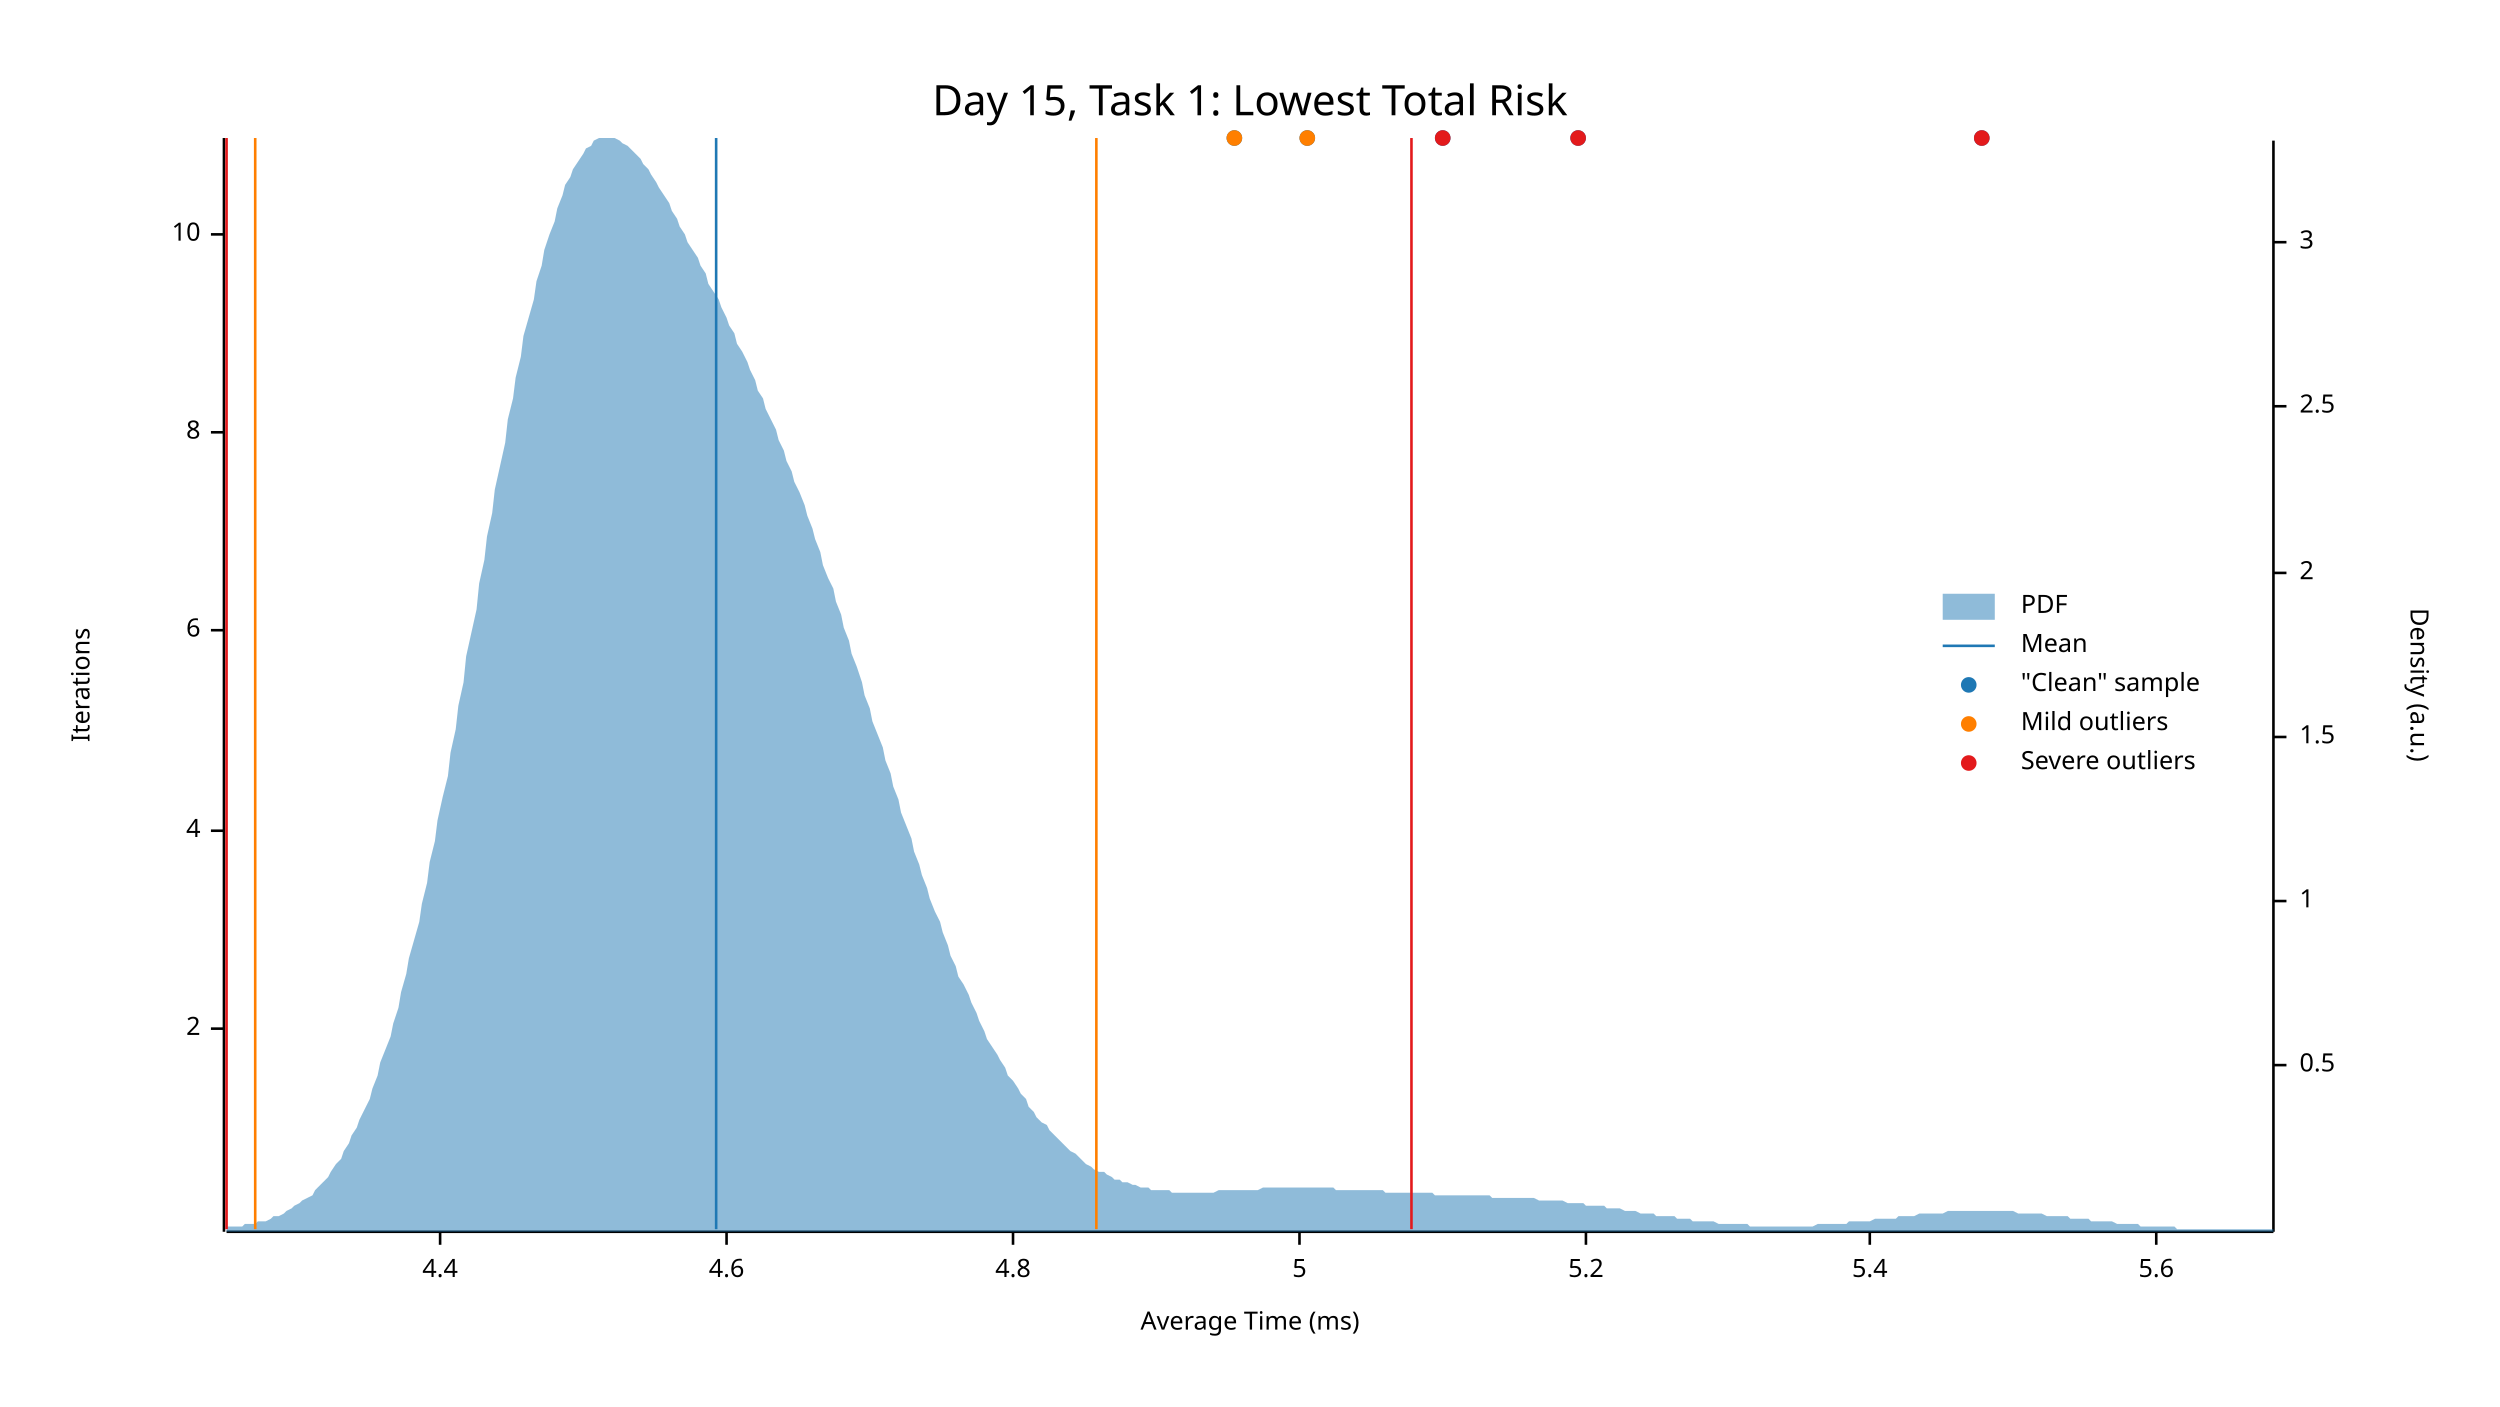
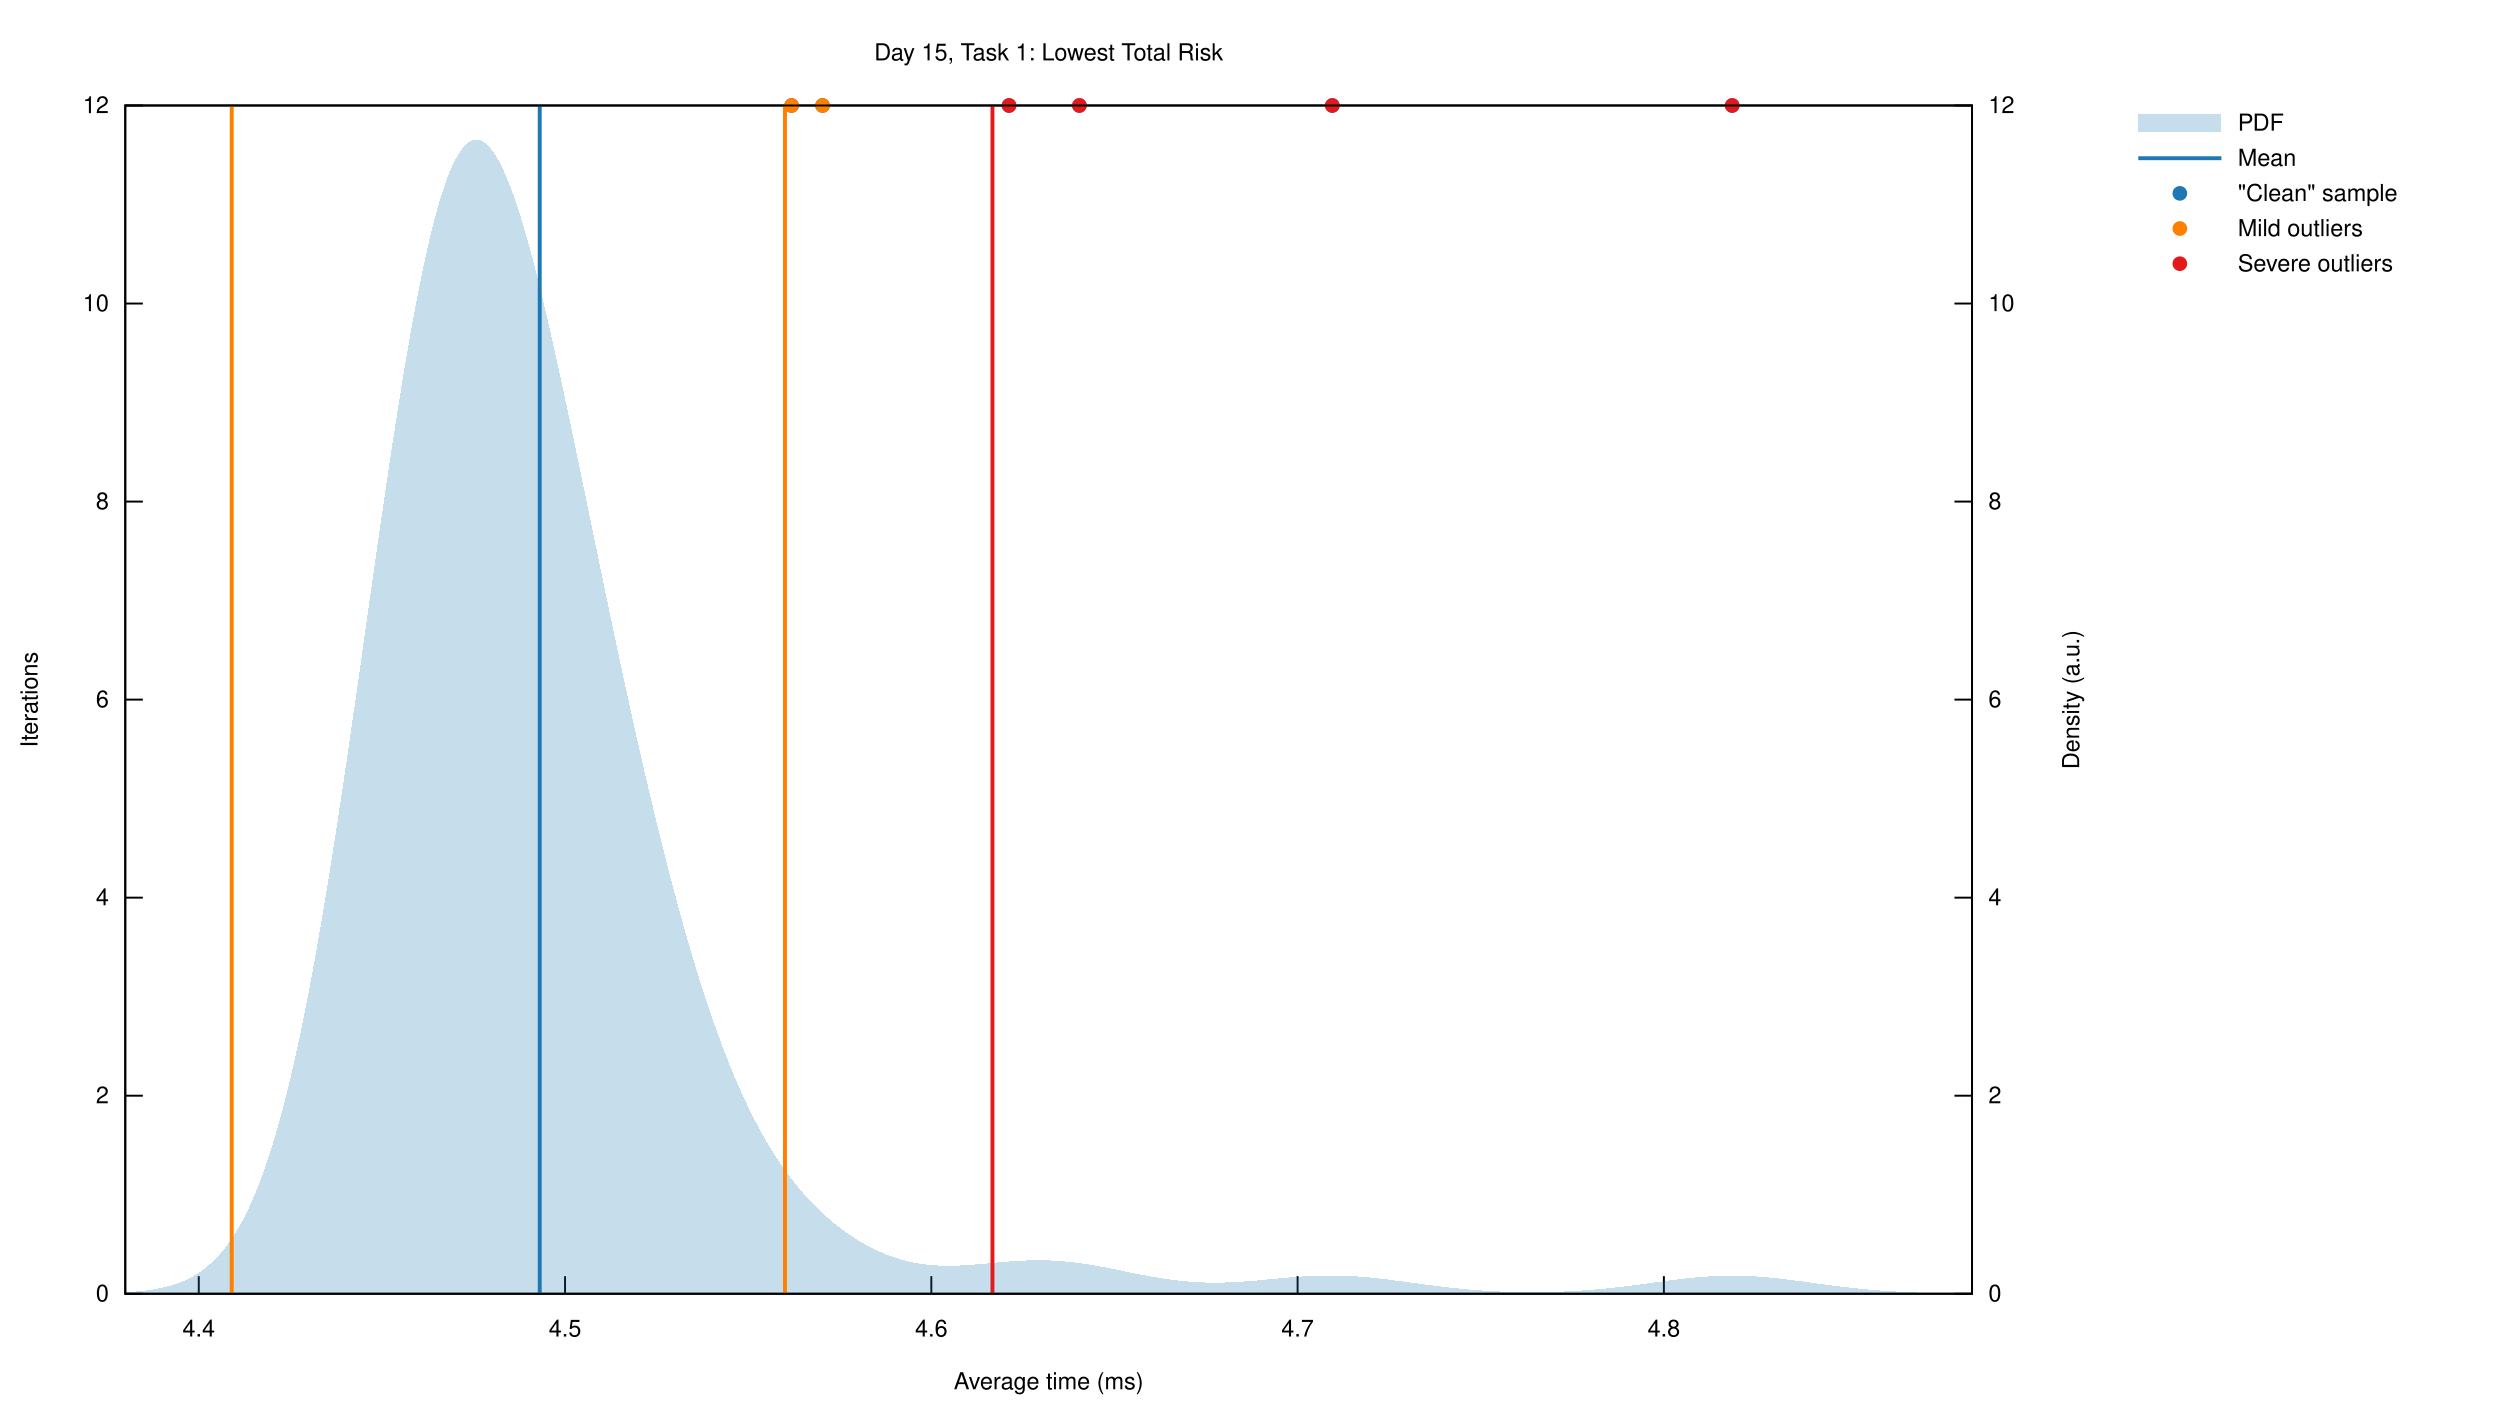
- <svg xmlns="http://www.w3.org/2000/svg" width="960" height="540" viewBox="0 0 960 540">
-   <text x="480" y="32" dy="0.76em" text-anchor="middle" font-family="sans-serif" font-size="16.129" opacity="1" fill="#000000">
- Day 15, Task 1: Lowest Total Risk
- </text>
-   <text x="27" y="263" dy="0.76em" text-anchor="middle" font-family="sans-serif" font-size="9.677" opacity="1" fill="#000000" transform="rotate(270, 27, 263)">
- Iterations
- </text>
-   <text x="480" y="513" dy="-0.5ex" text-anchor="middle" font-family="sans-serif" font-size="9.677" opacity="1" fill="#000000">
- Average Time (ms)
- </text>
-   <polyline fill="none" opacity="1" stroke="#000000" stroke-width="1" points="86,53 86,473 " />
-   <text x="77" y="395" dy="0.5ex" text-anchor="end" font-family="sans-serif" font-size="9.677" opacity="1" fill="#000000">
- 2
- </text>
-   <polyline fill="none" opacity="1" stroke="#000000" stroke-width="1" points="81,395 86,395 " />
-   <text x="77" y="319" dy="0.5ex" text-anchor="end" font-family="sans-serif" font-size="9.677" opacity="1" fill="#000000">
- 4
- </text>
-   <polyline fill="none" opacity="1" stroke="#000000" stroke-width="1" points="81,319 86,319 " />
-   <text x="77" y="242" dy="0.5ex" text-anchor="end" font-family="sans-serif" font-size="9.677" opacity="1" fill="#000000">
- 6
- </text>
-   <polyline fill="none" opacity="1" stroke="#000000" stroke-width="1" points="81,242 86,242 " />
-   <text x="77" y="166" dy="0.5ex" text-anchor="end" font-family="sans-serif" font-size="9.677" opacity="1" fill="#000000">
- 8
- </text>
-   <polyline fill="none" opacity="1" stroke="#000000" stroke-width="1" points="81,166 86,166 " />
-   <text x="77" y="90" dy="0.5ex" text-anchor="end" font-family="sans-serif" font-size="9.677" opacity="1" fill="#000000">
- 10
- </text>
-   <polyline fill="none" opacity="1" stroke="#000000" stroke-width="1" points="81,90 86,90 " />
-   <polyline fill="none" opacity="1" stroke="#000000" stroke-width="1" points="87,473 873,473 " />
-   <text x="169" y="483" dy="0.76em" text-anchor="middle" font-family="sans-serif" font-size="9.677" opacity="1" fill="#000000">
- 4.4
- </text>
-   <polyline fill="none" opacity="1" stroke="#000000" stroke-width="1" points="169,473 169,478 " />
-   <text x="279" y="483" dy="0.76em" text-anchor="middle" font-family="sans-serif" font-size="9.677" opacity="1" fill="#000000">
- 4.6
- </text>
-   <polyline fill="none" opacity="1" stroke="#000000" stroke-width="1" points="279,473 279,478 " />
-   <text x="389" y="483" dy="0.76em" text-anchor="middle" font-family="sans-serif" font-size="9.677" opacity="1" fill="#000000">
- 4.8
- </text>
-   <polyline fill="none" opacity="1" stroke="#000000" stroke-width="1" points="389,473 389,478 " />
-   <text x="499" y="483" dy="0.76em" text-anchor="middle" font-family="sans-serif" font-size="9.677" opacity="1" fill="#000000">
- 5
- </text>
-   <polyline fill="none" opacity="1" stroke="#000000" stroke-width="1" points="499,473 499,478 " />
-   <text x="609" y="483" dy="0.76em" text-anchor="middle" font-family="sans-serif" font-size="9.677" opacity="1" fill="#000000">
- 5.2
- </text>
-   <polyline fill="none" opacity="1" stroke="#000000" stroke-width="1" points="609,473 609,478 " />
-   <text x="718" y="483" dy="0.76em" text-anchor="middle" font-family="sans-serif" font-size="9.677" opacity="1" fill="#000000">
- 5.4
- </text>
-   <polyline fill="none" opacity="1" stroke="#000000" stroke-width="1" points="718,473 718,478 " />
-   <text x="828" y="483" dy="0.76em" text-anchor="middle" font-family="sans-serif" font-size="9.677" opacity="1" fill="#000000">
- 5.6
- </text>
-   <polyline fill="none" opacity="1" stroke="#000000" stroke-width="1" points="828,473 828,478 " />
-   <text x="933" y="263" dy="0.76em" text-anchor="middle" font-family="sans-serif" font-size="9.677" opacity="1" fill="#000000" transform="rotate(90, 933, 263)">
- Density (a.u.)
- </text>
-   <polyline fill="none" opacity="1" stroke="#000000" stroke-width="1" points="873,54 873,473 " />
-   <text x="883" y="409" dy="0.5ex" text-anchor="start" font-family="sans-serif" font-size="9.677" opacity="1" fill="#000000">
- 0.5
- </text>
-   <polyline fill="none" opacity="1" stroke="#000000" stroke-width="1" points="873,409 878,409 " />
-   <text x="883" y="346" dy="0.5ex" text-anchor="start" font-family="sans-serif" font-size="9.677" opacity="1" fill="#000000">
- 1
- </text>
-   <polyline fill="none" opacity="1" stroke="#000000" stroke-width="1" points="873,346 878,346 " />
-   <text x="883" y="283" dy="0.5ex" text-anchor="start" font-family="sans-serif" font-size="9.677" opacity="1" fill="#000000">
- 1.5
- </text>
-   <polyline fill="none" opacity="1" stroke="#000000" stroke-width="1" points="873,283 878,283 " />
-   <text x="883" y="220" dy="0.5ex" text-anchor="start" font-family="sans-serif" font-size="9.677" opacity="1" fill="#000000">
- 2
- </text>
-   <polyline fill="none" opacity="1" stroke="#000000" stroke-width="1" points="873,220 878,220 " />
-   <text x="883" y="156" dy="0.5ex" text-anchor="start" font-family="sans-serif" font-size="9.677" opacity="1" fill="#000000">
- 2.5
- </text>
-   <polyline fill="none" opacity="1" stroke="#000000" stroke-width="1" points="873,156 878,156 " />
-   <text x="883" y="93" dy="0.5ex" text-anchor="start" font-family="sans-serif" font-size="9.677" opacity="1" fill="#000000">
- 3
- </text>
-   <polyline fill="none" opacity="1" stroke="#000000" stroke-width="1" points="873,93 878,93 " />
-   <polygon opacity="0.5" fill="#1F78B4" points="87,471 88,471 90,471 91,471 93,471 94,470 96,470 98,470 99,469 101,469 102,469 104,468 105,467 107,467 109,466 110,465 112,464 113,463 115,462 116,461 118,460 120,459 121,457 123,455 124,454 126,452 127,450 129,447 131,445 132,442 134,439 135,436 137,433 138,430 140,426 142,422 143,418 145,413 146,408 148,403 150,398 151,393 153,387 154,381 156,374 157,368 159,361 161,354 162,347 164,339 165,331 167,323 168,315 170,306 172,298 173,289 175,280 176,271 178,262 179,252 181,243 183,234 184,224 186,215 187,206 189,197 190,188 192,179 194,170 195,161 197,153 198,145 200,137 201,129 203,122 205,115 206,108 208,102 209,96 211,90 213,85 214,80 216,75 217,71 219,68 220,65 222,62 224,59 225,57 227,56 228,54 230,53 231,53 233,53 235,53 236,53 238,54 239,55 241,56 242,57 244,59 246,61 247,63 249,65 250,67 252,70 253,72 255,75 257,78 258,81 260,84 261,87 263,90 264,93 266,96 268,99 269,102 271,105 272,109 274,112 276,115 277,118 279,122 280,125 282,128 283,132 285,135 287,139 288,142 290,146 291,150 293,153 294,157 296,161 298,165 299,169 301,173 302,177 304,181 305,185 307,189 309,194 310,198 312,203 313,207 315,212 316,217 318,222 320,226 321,231 323,236 324,241 326,246 327,251 329,256 331,262 332,267 334,272 335,277 337,282 339,287 340,292 342,297 343,302 345,307 346,312 348,317 350,322 351,327 353,332 354,336 356,341 357,345 359,350 361,354 362,358 364,363 365,367 367,371 368,375 370,378 372,382 373,385 375,389 376,392 378,396 379,399 381,402 383,405 384,407 386,410 387,413 389,415 391,418 392,420 394,422 395,425 397,427 398,429 400,431 402,432 403,434 405,436 406,437 408,439 409,440 411,442 413,443 414,444 416,446 417,447 419,448 420,449 422,450 424,450 425,451 427,452 428,453 430,453 431,454 433,454 435,455 436,455 438,456 439,456 441,456 442,457 444,457 446,457 447,457 449,457 450,458 452,458 454,458 455,458 457,458 458,458 460,458 461,458 463,458 465,458 466,458 468,457 469,457 471,457 472,457 474,457 476,457 477,457 479,457 480,457 482,457 483,457 485,456 487,456 488,456 490,456 491,456 493,456 494,456 496,456 498,456 499,456 501,456 502,456 504,456 505,456 507,456 509,456 510,456 512,456 513,457 515,457 517,457 518,457 520,457 521,457 523,457 524,457 526,457 528,457 529,457 531,457 532,458 534,458 535,458 537,458 539,458 540,458 542,458 543,458 545,458 546,458 548,458 550,458 551,459 553,459 554,459 556,459 557,459 559,459 561,459 562,459 564,459 565,459 567,459 568,459 570,459 572,459 573,460 575,460 576,460 578,460 580,460 581,460 583,460 584,460 586,460 587,460 589,460 591,461 592,461 594,461 595,461 597,461 598,461 600,461 602,462 603,462 605,462 606,462 608,462 609,463 611,463 613,463 614,463 616,463 617,464 619,464 620,464 622,464 624,465 625,465 627,465 628,465 630,466 632,466 633,466 635,466 636,467 638,467 639,467 641,467 643,467 644,468 646,468 647,468 649,468 650,469 652,469 654,469 655,469 657,469 658,469 660,470 661,470 663,470 665,470 666,470 668,470 669,470 671,470 672,471 674,471 676,471 677,471 679,471 680,471 682,471 683,471 685,471 687,471 688,471 690,471 691,471 693,471 695,471 696,471 698,470 699,470 701,470 702,470 704,470 706,470 707,470 709,470 710,469 712,469 713,469 715,469 717,469 718,469 720,468 721,468 723,468 724,468 726,468 728,468 729,467 731,467 732,467 734,467 735,467 737,466 739,466 740,466 742,466 743,466 745,466 746,466 748,465 750,465 751,465 753,465 754,465 756,465 758,465 759,465 761,465 762,465 764,465 765,465 767,465 769,465 770,465 772,465 773,465 775,466 776,466 778,466 780,466 781,466 783,466 784,466 786,467 787,467 789,467 791,467 792,467 794,467 795,468 797,468 798,468 800,468 802,468 803,469 805,469 806,469 808,469 809,469 811,469 813,470 814,470 816,470 817,470 819,470 821,470 822,471 824,471 825,471 827,471 828,471 830,471 832,471 833,471 835,471 836,472 838,472 839,472 841,472 843,472 844,472 846,472 847,472 849,472 850,472 852,472 854,472 855,472 857,472 858,472 860,472 861,472 863,472 865,472 866,472 868,472 869,472 871,472 873,472 873,473 87,473 " />
-   <polyline fill="none" opacity="1" stroke="#1F78B4" stroke-width="1" points="275,472 275,53 " />
-   <polyline fill="none" opacity="1" stroke="#FF7F00" stroke-width="1" points="98,472 98,53 " />
-   <polyline fill="none" opacity="1" stroke="#FF7F00" stroke-width="1" points="421,472 421,53 " />
-   <polyline fill="none" opacity="1" stroke="#E31A1C" stroke-width="1" points="87,472 87,53 " />
-   <polyline fill="none" opacity="1" stroke="#E31A1C" stroke-width="1" points="542,472 542,53 " />
-   <circle cx="606" cy="53" r="3" opacity="1" fill="#1F78B4" stroke="none" stroke-width="1" />
-   <circle cx="554" cy="53" r="3" opacity="1" fill="#1F78B4" stroke="none" stroke-width="1" />
-   <circle cx="474" cy="53" r="3" opacity="1" fill="#1F78B4" stroke="none" stroke-width="1" />
-   <circle cx="761" cy="53" r="3" opacity="1" fill="#1F78B4" stroke="none" stroke-width="1" />
-   <circle cx="502" cy="53" r="3" opacity="1" fill="#1F78B4" stroke="none" stroke-width="1" />
-   <circle cx="474" cy="53" r="3" opacity="1" fill="#FF7F00" stroke="none" stroke-width="1" />
-   <circle cx="502" cy="53" r="3" opacity="1" fill="#FF7F00" stroke="none" stroke-width="1" />
-   <circle cx="606" cy="53" r="3" opacity="1" fill="#E31A1C" stroke="none" stroke-width="1" />
-   <circle cx="554" cy="53" r="3" opacity="1" fill="#E31A1C" stroke="none" stroke-width="1" />
-   <circle cx="761" cy="53" r="3" opacity="1" fill="#E31A1C" stroke="none" stroke-width="1" />
-   <text x="776" y="228" dy="0.76em" text-anchor="start" font-family="sans-serif" font-size="9.677" opacity="1" fill="#000000">
- PDF
- </text>
-   <text x="776" y="243" dy="0.76em" text-anchor="start" font-family="sans-serif" font-size="9.677" opacity="1" fill="#000000">
- Mean
- </text>
-   <text x="776" y="258" dy="0.76em" text-anchor="start" font-family="sans-serif" font-size="9.677" opacity="1" fill="#000000">
- "Clean" sample
- </text>
-   <text x="776" y="273" dy="0.76em" text-anchor="start" font-family="sans-serif" font-size="9.677" opacity="1" fill="#000000">
- Mild outliers
- </text>
-   <text x="776" y="288" dy="0.76em" text-anchor="start" font-family="sans-serif" font-size="9.677" opacity="1" fill="#000000">
- Severe outliers
- </text>
-   <rect x="746" y="228" width="20" height="10" opacity="0.5" fill="#1F78B4" stroke="none" />
-   <polyline fill="none" opacity="1" stroke="#1F78B4" stroke-width="1" points="746,248 766,248 " />
-   <circle cx="756" cy="263" r="3" opacity="1" fill="#1F78B4" stroke="none" stroke-width="1" />
-   <circle cx="756" cy="278" r="3" opacity="1" fill="#FF7F00" stroke="none" stroke-width="1" />
-   <circle cx="756" cy="293" r="3" opacity="1" fill="#E31A1C" stroke="none" stroke-width="1" />
+ <svg xmlns="http://www.w3.org/2000/svg" xmlns:xlink="http://www.w3.org/1999/xlink" viewBox="0 0 1280 720">
+   <g id="gnuplot_canvas">
+     <rect x="0" y="0" width="1280" height="720" fill="none" />
+     <defs>
+       <circle id="gpDot" r="0.5" stroke-width="0.5" stroke="currentColor" />
+       <path id="gpPt0" stroke-width="0.222" stroke="currentColor" d="M-1,0 h2 M0,-1 v2" />
+       <path id="gpPt1" stroke-width="0.222" stroke="currentColor" d="M-1,-1 L1,1 M1,-1 L-1,1" />
+       <path id="gpPt2" stroke-width="0.222" stroke="currentColor" d="M-1,0 L1,0 M0,-1 L0,1 M-1,-1 L1,1 M-1,1 L1,-1" />
+       <rect id="gpPt3" stroke-width="0.222" stroke="currentColor" x="-1" y="-1" width="2" height="2" />
+       <rect id="gpPt4" stroke-width="0.222" stroke="currentColor" fill="currentColor" x="-1" y="-1" width="2" height="2" />
+       <circle id="gpPt5" stroke-width="0.222" stroke="currentColor" cx="0" cy="0" r="1" />
+       <use xlink:href="#gpPt5" id="gpPt6" fill="currentColor" stroke="none" />
+       <path id="gpPt7" stroke-width="0.222" stroke="currentColor" d="M0,-1.33 L-1.33,0.67 L1.33,0.67 z" />
+       <use xlink:href="#gpPt7" id="gpPt8" fill="currentColor" stroke="none" />
+       <use xlink:href="#gpPt7" id="gpPt9" stroke="currentColor" transform="rotate(180)" />
+       <use xlink:href="#gpPt9" id="gpPt10" fill="currentColor" stroke="none" />
+       <use xlink:href="#gpPt3" id="gpPt11" stroke="currentColor" transform="rotate(45)" />
+       <use xlink:href="#gpPt11" id="gpPt12" fill="currentColor" stroke="none" />
+       <path id="gpPt13" stroke-width="0.222" stroke="currentColor" d="M0,1.330 L1.265,0.411 L0.782,-1.067 L-0.782,-1.076 L-1.265,0.411 z" />
+       <use xlink:href="#gpPt13" id="gpPt14" fill="currentColor" stroke="none" />
+       <filter id="textbox" filterUnits="objectBoundingBox" x="0" y="0" height="1" width="1">
+         <feFlood flood-color="white" flood-opacity="1" result="bgnd" />
+         <feComposite in="SourceGraphic" in2="bgnd" operator="atop" />
+       </filter>
+       <filter id="greybox" filterUnits="objectBoundingBox" x="0" y="0" height="1" width="1">
+         <feFlood flood-color="lightgrey" flood-opacity="1" result="grey" />
+         <feComposite in="SourceGraphic" in2="grey" operator="atop" />
+       </filter>
+     </defs>
+     <g fill="none" color="white" stroke="currentColor" stroke-width="1.00" stroke-linecap="butt" stroke-linejoin="miter">
+ </g>
+     <g fill="none" color="black" stroke="currentColor" stroke-width="1.00" stroke-linecap="butt" stroke-linejoin="miter">
+       <path stroke="black" d="M64.14,662.40 L73.14,662.40  " />
+       <g transform="translate(55.75,666.30)" stroke="none" fill="black" font-family="Helvetica" font-size="12.00" text-anchor="end">
+         <text>
+           <tspan font-family="Helvetica"> 0</tspan>
+         </text>
+       </g>
+     </g>
+     <g fill="none" color="black" stroke="currentColor" stroke-width="1.00" stroke-linecap="butt" stroke-linejoin="miter">
+       <path stroke="black" d="M64.14,561.00 L73.14,561.00  " />
+       <g transform="translate(55.75,564.90)" stroke="none" fill="black" font-family="Helvetica" font-size="12.00" text-anchor="end">
+         <text>
+           <tspan font-family="Helvetica"> 2</tspan>
+         </text>
+       </g>
+     </g>
+     <g fill="none" color="black" stroke="currentColor" stroke-width="1.00" stroke-linecap="butt" stroke-linejoin="miter">
+       <path stroke="black" d="M64.14,459.60 L73.14,459.60  " />
+       <g transform="translate(55.75,463.50)" stroke="none" fill="black" font-family="Helvetica" font-size="12.00" text-anchor="end">
+         <text>
+           <tspan font-family="Helvetica"> 4</tspan>
+         </text>
+       </g>
+     </g>
+     <g fill="none" color="black" stroke="currentColor" stroke-width="1.00" stroke-linecap="butt" stroke-linejoin="miter">
+       <path stroke="black" d="M64.14,358.20 L73.14,358.20  " />
+       <g transform="translate(55.75,362.10)" stroke="none" fill="black" font-family="Helvetica" font-size="12.00" text-anchor="end">
+         <text>
+           <tspan font-family="Helvetica"> 6</tspan>
+         </text>
+       </g>
+     </g>
+     <g fill="none" color="black" stroke="currentColor" stroke-width="1.00" stroke-linecap="butt" stroke-linejoin="miter">
+       <path stroke="black" d="M64.14,256.81 L73.14,256.81  " />
+       <g transform="translate(55.75,260.71)" stroke="none" fill="black" font-family="Helvetica" font-size="12.00" text-anchor="end">
+         <text>
+           <tspan font-family="Helvetica"> 8</tspan>
+         </text>
+       </g>
+     </g>
+     <g fill="none" color="black" stroke="currentColor" stroke-width="1.00" stroke-linecap="butt" stroke-linejoin="miter">
+       <path stroke="black" d="M64.14,155.41 L73.14,155.41  " />
+       <g transform="translate(55.75,159.31)" stroke="none" fill="black" font-family="Helvetica" font-size="12.00" text-anchor="end">
+         <text>
+           <tspan font-family="Helvetica"> 10</tspan>
+         </text>
+       </g>
+     </g>
+     <g fill="none" color="black" stroke="currentColor" stroke-width="1.00" stroke-linecap="butt" stroke-linejoin="miter">
+       <path stroke="black" d="M64.14,54.01 L73.14,54.01  " />
+       <g transform="translate(55.75,57.91)" stroke="none" fill="black" font-family="Helvetica" font-size="12.00" text-anchor="end">
+         <text>
+           <tspan font-family="Helvetica"> 12</tspan>
+         </text>
+       </g>
+     </g>
+     <g fill="none" color="black" stroke="currentColor" stroke-width="1.00" stroke-linecap="butt" stroke-linejoin="miter">
+       <path stroke="black" d="M101.77,662.40 L101.77,653.40  " />
+       <g transform="translate(101.77,684.30)" stroke="none" fill="black" font-family="Helvetica" font-size="12.00" text-anchor="middle">
+         <text>
+           <tspan font-family="Helvetica"> 4.4</tspan>
+         </text>
+       </g>
+     </g>
+     <g fill="none" color="black" stroke="currentColor" stroke-width="1.00" stroke-linecap="butt" stroke-linejoin="miter">
+       <path stroke="black" d="M289.30,662.40 L289.30,653.40  " />
+       <g transform="translate(289.30,684.30)" stroke="none" fill="black" font-family="Helvetica" font-size="12.00" text-anchor="middle">
+         <text>
+           <tspan font-family="Helvetica"> 4.5</tspan>
+         </text>
+       </g>
+     </g>
+     <g fill="none" color="black" stroke="currentColor" stroke-width="1.00" stroke-linecap="butt" stroke-linejoin="miter">
+       <path stroke="black" d="M476.84,662.40 L476.84,653.40  " />
+       <g transform="translate(476.84,684.30)" stroke="none" fill="black" font-family="Helvetica" font-size="12.00" text-anchor="middle">
+         <text>
+           <tspan font-family="Helvetica"> 4.6</tspan>
+         </text>
+       </g>
+     </g>
+     <g fill="none" color="black" stroke="currentColor" stroke-width="1.00" stroke-linecap="butt" stroke-linejoin="miter">
+       <path stroke="black" d="M664.37,662.40 L664.37,653.40  " />
+       <g transform="translate(664.37,684.30)" stroke="none" fill="black" font-family="Helvetica" font-size="12.00" text-anchor="middle">
+         <text>
+           <tspan font-family="Helvetica"> 4.7</tspan>
+         </text>
+       </g>
+     </g>
+     <g fill="none" color="black" stroke="currentColor" stroke-width="1.00" stroke-linecap="butt" stroke-linejoin="miter">
+       <path stroke="black" d="M851.91,662.40 L851.91,653.40  " />
+       <g transform="translate(851.91,684.30)" stroke="none" fill="black" font-family="Helvetica" font-size="12.00" text-anchor="middle">
+         <text>
+           <tspan font-family="Helvetica"> 4.8</tspan>
+         </text>
+       </g>
+     </g>
+     <g fill="none" color="black" stroke="currentColor" stroke-width="1.00" stroke-linecap="butt" stroke-linejoin="miter">
+       <path stroke="black" d="M1009.68,662.40 L1000.68,662.40  " />
+       <g transform="translate(1018.07,666.30)" stroke="none" fill="black" font-family="Helvetica" font-size="12.00" text-anchor="start">
+         <text>
+           <tspan font-family="Helvetica"> 0</tspan>
+         </text>
+       </g>
+     </g>
+     <g fill="none" color="black" stroke="currentColor" stroke-width="1.00" stroke-linecap="butt" stroke-linejoin="miter">
+       <path stroke="black" d="M1009.68,561.00 L1000.68,561.00  " />
+       <g transform="translate(1018.07,564.90)" stroke="none" fill="black" font-family="Helvetica" font-size="12.00" text-anchor="start">
+         <text>
+           <tspan font-family="Helvetica"> 2</tspan>
+         </text>
+       </g>
+     </g>
+     <g fill="none" color="black" stroke="currentColor" stroke-width="1.00" stroke-linecap="butt" stroke-linejoin="miter">
+       <path stroke="black" d="M1009.68,459.60 L1000.68,459.60  " />
+       <g transform="translate(1018.07,463.50)" stroke="none" fill="black" font-family="Helvetica" font-size="12.00" text-anchor="start">
+         <text>
+           <tspan font-family="Helvetica"> 4</tspan>
+         </text>
+       </g>
+     </g>
+     <g fill="none" color="black" stroke="currentColor" stroke-width="1.00" stroke-linecap="butt" stroke-linejoin="miter">
+       <path stroke="black" d="M1009.68,358.20 L1000.68,358.20  " />
+       <g transform="translate(1018.07,362.10)" stroke="none" fill="black" font-family="Helvetica" font-size="12.00" text-anchor="start">
+         <text>
+           <tspan font-family="Helvetica"> 6</tspan>
+         </text>
+       </g>
+     </g>
+     <g fill="none" color="black" stroke="currentColor" stroke-width="1.00" stroke-linecap="butt" stroke-linejoin="miter">
+       <path stroke="black" d="M1009.68,256.81 L1000.68,256.81  " />
+       <g transform="translate(1018.07,260.71)" stroke="none" fill="black" font-family="Helvetica" font-size="12.00" text-anchor="start">
+         <text>
+           <tspan font-family="Helvetica"> 8</tspan>
+         </text>
+       </g>
+     </g>
+     <g fill="none" color="black" stroke="currentColor" stroke-width="1.00" stroke-linecap="butt" stroke-linejoin="miter">
+       <path stroke="black" d="M1009.68,155.41 L1000.68,155.41  " />
+       <g transform="translate(1018.07,159.31)" stroke="none" fill="black" font-family="Helvetica" font-size="12.00" text-anchor="start">
+         <text>
+           <tspan font-family="Helvetica"> 10</tspan>
+         </text>
+       </g>
+     </g>
+     <g fill="none" color="black" stroke="currentColor" stroke-width="1.00" stroke-linecap="butt" stroke-linejoin="miter">
+       <path stroke="black" d="M1009.68,54.01 L1000.68,54.01  " />
+       <g transform="translate(1018.07,57.91)" stroke="none" fill="black" font-family="Helvetica" font-size="12.00" text-anchor="start">
+         <text>
+           <tspan font-family="Helvetica"> 12</tspan>
+         </text>
+       </g>
+     </g>
+     <g fill="none" color="black" stroke="currentColor" stroke-width="1.00" stroke-linecap="butt" stroke-linejoin="miter">
+ </g>
+     <g fill="none" color="black" stroke="currentColor" stroke-width="1.00" stroke-linecap="butt" stroke-linejoin="miter">
+       <path stroke="black" d="M64.14,54.01 L64.14,662.40 L1009.68,662.40 L1009.68,54.01 L64.14,54.01 Z  " />
+     </g>
+     <g fill="none" color="black" stroke="currentColor" stroke-width="1.00" stroke-linecap="butt" stroke-linejoin="miter">
+       <g transform="translate(19.18,358.21) rotate(270)" stroke="none" fill="black" font-family="Helvetica" font-size="12.00" text-anchor="middle">
+         <text>
+           <tspan font-family="Helvetica">Iterations</tspan>
+         </text>
+       </g>
+     </g>
+     <g fill="none" color="black" stroke="currentColor" stroke-width="1.00" stroke-linecap="butt" stroke-linejoin="miter">
+       <g transform="translate(1064.53,358.21) rotate(270)" stroke="none" fill="black" font-family="Helvetica" font-size="12.00" text-anchor="middle">
+         <text>
+           <tspan font-family="Helvetica">Density (a.u.)</tspan>
+         </text>
+       </g>
+     </g>
+     <g fill="none" color="black" stroke="currentColor" stroke-width="1.00" stroke-linecap="butt" stroke-linejoin="miter">
+       <g transform="translate(536.91,711.30)" stroke="none" fill="black" font-family="Helvetica" font-size="12.00" text-anchor="middle">
+         <text>
+           <tspan font-family="Helvetica">Average time (ms)</tspan>
+         </text>
+       </g>
+     </g>
+     <g fill="none" color="black" stroke="currentColor" stroke-width="1.00" stroke-linecap="butt" stroke-linejoin="miter">
+ </g>
+     <g id="gnuplot_plot_1">
+       <g fill="none" color="black" stroke="currentColor" stroke-width="1.00" stroke-linecap="butt" stroke-linejoin="miter">
+         <g transform="translate(1145.75,66.91)" stroke="none" fill="black" font-family="Helvetica" font-size="12.00" text-anchor="start">
+           <text>
+             <tspan font-family="Helvetica">PDF</tspan>
+           </text>
+         </g>
+       </g>
+       <g fill="none" color="black" stroke="currentColor" stroke-width="1.00" stroke-linecap="butt" stroke-linejoin="miter">
+         <g stroke="none" shape-rendering="crispEdges">
+           <polygon fill="rgb( 31, 120, 180)" fill-opacity="0.25" points="1094.80,67.51 1137.36,67.51 1137.36,58.51 1094.80,58.51 " />
+           <polygon fill="rgb( 31, 120, 180)" fill-opacity="0.25" points="64.14,661.67 66.03,661.54 67.93,661.40 69.82,661.24 71.72,661.06 73.61,660.85 75.51,660.61 77.40,660.34 79.30,660.03 81.19,659.68 83.09,659.28 84.98,658.84 86.88,658.33 88.77,657.77 90.67,657.13 92.56,656.42 94.46,655.63 96.35,654.75 98.25,653.77 100.14,652.67 102.04,651.47 103.93,650.13 105.83,648.66 107.72,647.03 109.62,645.25 111.51,643.30 113.41,641.16 115.30,638.83 117.20,636.28 119.09,633.52 120.99,630.52 122.88,627.27 124.78,623.76 126.67,619.98 128.57,615.91 130.46,611.53 132.36,606.85 134.25,601.84 136.15,596.50 138.04,590.81 139.93,584.76 141.83,578.35 143.72,571.57 145.62,564.41 147.51,556.86 149.41,548.93 151.30,540.62 153.20,531.91 155.09,522.82 156.99,513.35 158.88,503.49 160.78,493.28 162.67,482.70 164.57,471.77 166.46,460.52 168.36,448.95 170.25,437.08 172.15,424.93 174.04,412.54 175.94,399.91 177.83,387.09 179.73,374.09 181.62,360.95 183.52,347.71 185.41,334.39 187.31,321.03 189.20,307.68 191.10,294.35 192.99,281.10 194.89,267.96 196.78,254.97 198.68,242.17 200.57,229.60 202.47,217.29 204.36,205.28 206.26,193.62 208.15,182.33 210.04,171.44 211.94,161.00 213.83,151.03 215.73,141.56 217.62,132.61 219.52,124.22 221.41,116.39 223.31,109.16 225.20,102.54 227.10,96.54 228.99,91.17 230.89,86.44 232.78,82.36 234.68,78.94 236.57,76.16 238.47,74.04 240.36,72.56 242.26,71.71 244.15,71.50 246.05,71.90 247.94,72.91 249.84,74.50 251.73,76.67 253.63,79.39 255.52,82.64 257.42,86.40 259.31,90.65 261.21,95.37 263.10,100.53 265.00,106.10 266.89,112.07 268.79,118.41 270.68,125.09 272.58,132.09 274.47,139.38 276.37,146.94 278.26,154.75 280.16,162.78 282.05,171.01 283.94,179.42 285.84,187.99 287.73,196.69 289.63,205.51 291.52,214.43 293.42,223.44 295.31,232.50 297.21,241.62 299.10,250.76 301.00,259.93 302.89,269.11 304.79,278.28 306.68,287.43 308.58,296.55 310.47,305.64 312.37,314.68 314.26,323.66 316.16,332.58 318.05,341.42 319.95,350.19 321.84,358.86 323.74,367.45 325.63,375.94 327.53,384.32 329.42,392.59 331.32,400.74 333.21,408.78 335.11,416.69 337.00,424.47 338.90,432.12 340.79,439.63 342.69,447.00 344.58,454.23 346.48,461.31 348.37,468.24 350.27,475.01 352.16,481.64 354.06,488.10 355.95,494.40 357.84,500.54 359.74,506.52 361.63,512.34 363.53,517.99 365.42,523.47 367.32,528.80 369.21,533.95 371.11,538.95 373.00,543.78 374.90,548.45 376.79,552.96 378.69,557.31 380.58,561.51 382.48,565.56 384.37,569.45 386.27,573.21 388.16,576.81 390.06,580.29 391.95,583.62 393.85,586.83 395.74,589.91 397.64,592.87 399.53,595.71 401.43,598.44 403.32,601.06 405.22,603.57 407.11,605.98 409.01,608.30 410.90,610.53 412.80,612.67 414.69,614.72 416.59,616.69 418.48,618.59 420.38,620.41 422.27,622.16 424.17,623.83 426.06,625.45 427.95,626.99 429.85,628.48 431.74,629.90 433.64,631.26 435.53,632.57 437.43,633.81 439.32,635.00 441.22,636.14 443.11,637.22 445.01,638.24 446.90,639.21 448.80,640.13 450.69,640.99 452.59,641.80 454.48,642.56 456.38,643.26 458.27,643.91 460.17,644.51 462.06,645.06 463.96,645.56 465.85,646.01 467.75,646.41 469.64,646.77 471.54,647.07 473.43,647.34 475.33,647.55 477.22,647.73 479.12,647.87 481.01,647.97 482.91,648.03 484.80,648.06 486.70,648.06 488.59,648.03 490.49,647.97 492.38,647.89 494.28,647.78 496.17,647.66 498.07,647.52 499.96,647.37 501.85,647.21 503.75,647.04 505.64,646.87 507.54,646.69 509.43,646.51 511.33,646.34 513.22,646.17 515.12,646.01 517.01,645.86 518.91,645.73 520.80,645.60 522.70,645.50 524.59,645.41 526.49,645.33 528.38,645.28 530.28,645.26 532.17,645.25 534.07,645.27 535.96,645.31 537.86,645.37 539.75,645.46 541.65,645.58 543.54,645.72 545.44,645.88 547.33,646.07 549.23,646.27 551.12,646.51 553.02,646.76 554.91,647.03 556.81,647.32 558.70,647.63 560.60,647.95 562.49,648.29 564.39,648.64 566.28,649.00 568.18,649.37 570.07,649.75 571.97,650.13 573.86,650.52 575.75,650.91 577.65,651.30 579.54,651.68 581.44,652.06 583.33,652.44 585.23,652.81 587.12,653.17 589.02,653.52 590.91,653.85 592.81,654.18 594.70,654.48 596.60,654.77 598.49,655.05 600.39,655.30 602.28,655.54 604.18,655.75 606.07,655.95 607.97,656.12 609.86,656.27 611.76,656.40 613.65,656.50 615.55,656.59 617.44,656.65 619.34,656.69 621.23,656.71 623.13,656.70 625.02,656.68 626.92,656.64 628.81,656.58 630.71,656.50 632.60,656.40 634.50,656.29 636.39,656.17 638.29,656.03 640.18,655.88 642.08,655.72 643.97,655.56 645.87,655.39 647.76,655.21 649.65,655.03 651.55,654.85 653.44,654.67 655.34,654.49 657.23,654.32 659.13,654.15 661.02,653.99 662.92,653.84 664.81,653.70 666.71,653.57 668.60,653.45 670.50,653.35 672.39,653.26 674.29,653.18 676.18,653.13 678.08,653.09 679.97,653.07 681.87,653.07 683.76,653.08 685.66,653.12 687.55,653.17 689.45,653.24 691.34,653.33 693.24,653.44 695.13,653.57 697.03,653.71 698.92,653.86 700.82,654.04 702.71,654.22 704.61,654.42 706.50,654.63 708.40,654.85 710.29,655.08 712.19,655.32 714.08,655.56 715.98,655.81 717.87,656.06 719.76,656.32 721.66,656.58 723.55,656.84 725.45,657.10 727.34,657.36 729.24,657.61 731.13,657.87 733.03,658.11 734.92,658.36 736.82,658.59 738.71,658.82 740.61,659.04 742.50,659.26 744.40,659.46 746.29,659.66 748.19,659.85 750.08,660.03 751.98,660.20 753.87,660.36 755.77,660.51 757.66,660.65 759.56,660.78 761.45,660.90 763.35,661.01 765.24,661.11 767.14,661.20 769.03,661.28 770.93,661.35 772.82,661.41 774.72,661.47 776.61,661.51 778.51,661.54 780.40,661.57 782.30,661.58 784.19,661.59 786.09,661.58 787.98,661.57 789.88,661.55 791.77,661.52 793.66,661.48 795.56,661.43 797.45,661.37 799.35,661.31 801.24,661.23 803.14,661.14 805.03,661.04 806.93,660.94 808.82,660.82 810.72,660.69 812.61,660.56 814.51,660.41 816.40,660.25 818.30,660.09 820.19,659.91 822.09,659.73 823.98,659.53 825.88,659.33 827.77,659.12 829.67,658.90 831.56,658.67 833.46,658.44 835.35,658.20 837.25,657.95 839.14,657.70 841.04,657.45 842.93,657.19 844.83,656.93 846.72,656.67 848.62,656.41 850.51,656.15 852.41,655.90 854.30,655.65 856.20,655.40 858.09,655.16 859.99,654.93 861.88,654.71 863.78,654.50 865.67,654.30 867.56,654.11 869.46,653.94 871.35,653.78 873.25,653.63 875.14,653.51 877.04,653.40 878.93,653.31 880.83,653.23 882.72,653.18 884.62,653.15 886.51,653.13 888.41,653.14 890.30,653.17 892.20,653.21 894.09,653.28 895.99,653.36 897.88,653.46 899.78,653.58 901.67,653.72 903.57,653.87 905.46,654.04 907.36,654.22 909.25,654.42 911.15,654.63 913.04,654.84 914.94,655.07 916.83,655.31 918.73,655.55 920.62,655.80 922.52,656.06 924.41,656.31 926.31,656.57 928.20,656.83 930.10,657.09 931.99,657.35 933.89,657.61 935.78,657.86 937.67,658.11 939.57,658.35 941.46,658.59 943.36,658.82 945.25,659.05 947.15,659.26 949.04,659.47 950.94,659.68 952.83,659.87 954.73,660.05 956.62,660.23 958.52,660.40 960.41,660.55 962.31,660.70 964.20,660.84 966.10,660.98 967.99,661.10 969.89,661.21 971.78,661.32 973.68,661.42 975.57,661.51 977.47,661.60 979.36,661.68 981.26,661.75 983.15,661.82 985.05,661.88 986.94,661.93 988.84,661.98 990.73,662.03 992.63,662.07 994.52,662.11 996.42,662.14 998.31,662.17 1000.21,662.20 1002.10,662.22 1004.00,662.25 1005.89,662.26 1007.79,662.28 1009.68,662.30 1009.68,662.40 1007.79,662.40 1005.89,662.40 1004.00,662.40 1002.10,662.40 1000.21,662.40 998.31,662.40 996.42,662.40 994.52,662.40 992.63,662.40 990.73,662.40 988.84,662.40 986.94,662.40 985.05,662.40 983.15,662.40 981.26,662.40 979.36,662.40 977.47,662.40 975.57,662.40 973.68,662.40 971.78,662.40 969.89,662.40 967.99,662.40 966.10,662.40 964.20,662.40 962.31,662.40 960.41,662.40 958.52,662.40 956.62,662.40 954.73,662.40 952.83,662.40 950.94,662.40 949.04,662.40 947.15,662.40 945.25,662.40 943.36,662.40 941.46,662.40 939.57,662.40 937.67,662.40 935.78,662.40 933.89,662.40 931.99,662.40 930.10,662.40 928.20,662.40 926.31,662.40 924.41,662.40 922.52,662.40 920.62,662.40 918.73,662.40 916.83,662.40 914.94,662.40 913.04,662.40 911.15,662.40 909.25,662.40 907.36,662.40 905.46,662.40 903.57,662.40 901.67,662.40 899.78,662.40 897.88,662.40 895.99,662.40 894.09,662.40 892.20,662.40 890.30,662.40 888.41,662.40 886.51,662.40 884.62,662.40 882.72,662.40 880.83,662.40 878.93,662.40 877.04,662.40 875.14,662.40 873.25,662.40 871.35,662.40 869.46,662.40 867.56,662.40 865.67,662.40 863.78,662.40 861.88,662.40 859.99,662.40 858.09,662.40 856.20,662.40 854.30,662.40 852.41,662.40 850.51,662.40 848.62,662.40 846.72,662.40 844.83,662.40 842.93,662.40 841.04,662.40 839.14,662.40 837.25,662.40 835.35,662.40 833.46,662.40 831.56,662.40 829.67,662.40 827.77,662.40 825.88,662.40 823.98,662.40 822.09,662.40 820.19,662.40 818.30,662.40 816.40,662.40 814.51,662.40 812.61,662.40 810.72,662.40 808.82,662.40 806.93,662.40 805.03,662.40 803.14,662.40 801.24,662.40 799.35,662.40 797.45,662.40 795.56,662.40 793.66,662.40 791.77,662.40 789.88,662.40 787.98,662.40 786.09,662.40 784.19,662.40 782.30,662.40 780.40,662.40 778.51,662.40 776.61,662.40 774.72,662.40 772.82,662.40 770.93,662.40 769.03,662.40 767.14,662.40 765.24,662.40 763.35,662.40 761.45,662.40 759.56,662.40 757.66,662.40 755.77,662.40 753.87,662.40 751.98,662.40 750.08,662.40 748.19,662.40 746.29,662.40 744.40,662.40 742.50,662.40 740.61,662.40 738.71,662.40 736.82,662.40 734.92,662.40 733.03,662.40 731.13,662.40 729.24,662.40 727.34,662.40 725.45,662.40 723.55,662.40 721.66,662.40 719.76,662.40 717.87,662.40 715.98,662.40 714.08,662.40 712.19,662.40 710.29,662.40 708.40,662.40 706.50,662.40 704.61,662.40 702.71,662.40 700.82,662.40 698.92,662.40 697.03,662.40 695.13,662.40 693.24,662.40 691.34,662.40 689.45,662.40 687.55,662.40 685.66,662.40 683.76,662.40 681.87,662.40 679.97,662.40 678.08,662.40 676.18,662.40 674.29,662.40 672.39,662.40 670.50,662.40 668.60,662.40 666.71,662.40 664.81,662.40 662.92,662.40 661.02,662.40 659.13,662.40 657.23,662.40 655.34,662.40 653.44,662.40 651.55,662.40 649.65,662.40 647.76,662.40 645.87,662.40 643.97,662.40 642.08,662.40 640.18,662.40 638.29,662.40 636.39,662.40 634.50,662.40 632.60,662.40 630.71,662.40 628.81,662.40 626.92,662.40 625.02,662.40 623.13,662.40 621.23,662.40 619.34,662.40 617.44,662.40 615.55,662.40 613.65,662.40 611.76,662.40 609.86,662.40 607.97,662.40 606.07,662.40 604.18,662.40 602.28,662.40 600.39,662.40 598.49,662.40 596.60,662.40 594.70,662.40 592.81,662.40 590.91,662.40 589.02,662.40 587.12,662.40 585.23,662.40 583.33,662.40 581.44,662.40 579.54,662.40 577.65,662.40 575.75,662.40 573.86,662.40 571.97,662.40 570.07,662.40 568.18,662.40 566.28,662.40 564.39,662.40 562.49,662.40 560.60,662.40 558.70,662.40 556.81,662.40 554.91,662.40 553.02,662.40 551.12,662.40 549.23,662.40 547.33,662.40 545.44,662.40 543.54,662.40 541.65,662.40 539.75,662.40 537.86,662.40 535.96,662.40 534.07,662.40 532.17,662.40 530.28,662.40 528.38,662.40 526.49,662.40 524.59,662.40 522.70,662.40 520.80,662.40 518.91,662.40 517.01,662.40 515.12,662.40 513.22,662.40 511.33,662.40 509.43,662.40 507.54,662.40 505.64,662.40 503.75,662.40 501.85,662.40 499.96,662.40 498.07,662.40 496.17,662.40 494.28,662.40 492.38,662.40 490.49,662.40 488.59,662.40 486.70,662.40 484.80,662.40 482.91,662.40 481.01,662.40 479.12,662.40 477.22,662.40 475.33,662.40 473.43,662.40 471.54,662.40 469.64,662.40 467.75,662.40 465.85,662.40 463.96,662.40 462.06,662.40 460.17,662.40 458.27,662.40 456.38,662.40 454.48,662.40 452.59,662.40 450.69,662.40 448.80,662.40 446.90,662.40 445.01,662.40 443.11,662.40 441.22,662.40 439.32,662.40 437.43,662.40 435.53,662.40 433.64,662.40 431.74,662.40 429.85,662.40 427.95,662.40 426.06,662.40 424.17,662.40 422.27,662.40 420.38,662.40 418.48,662.40 416.59,662.40 414.69,662.40 412.80,662.40 410.90,662.40 409.01,662.40 407.11,662.40 405.22,662.40 403.32,662.40 401.43,662.40 399.53,662.40 397.64,662.40 395.74,662.40 393.85,662.40 391.95,662.40 390.06,662.40 388.16,662.40 386.27,662.40 384.37,662.40 382.48,662.40 380.58,662.40 378.69,662.40 376.79,662.40 374.90,662.40 373.00,662.40 371.11,662.40 369.21,662.40 367.32,662.40 365.42,662.40 363.53,662.40 361.63,662.40 359.74,662.40 357.84,662.40 355.95,662.40 354.06,662.40 352.16,662.40 350.27,662.40 348.37,662.40 346.48,662.40 344.58,662.40 342.69,662.40 340.79,662.40 338.90,662.40 337.00,662.40 335.11,662.40 333.21,662.40 331.32,662.40 329.42,662.40 327.53,662.40 325.63,662.40 323.74,662.40 321.84,662.40 319.95,662.40 318.05,662.40 316.16,662.40 314.26,662.40 312.37,662.40 310.47,662.40 308.58,662.40 306.68,662.40 304.79,662.40 302.89,662.40 301.00,662.40 299.10,662.40 297.21,662.40 295.31,662.40 293.42,662.40 291.52,662.40 289.63,662.40 287.73,662.40 285.84,662.40 283.94,662.40 282.05,662.40 280.16,662.40 278.26,662.40 276.37,662.40 274.47,662.40 272.58,662.40 270.68,662.40 268.79,662.40 266.89,662.40 265.00,662.40 263.10,662.40 261.21,662.40 259.31,662.40 257.42,662.40 255.52,662.40 253.63,662.40 251.73,662.40 249.84,662.40 247.94,662.40 246.05,662.40 244.15,662.40 242.26,662.40 240.36,662.40 238.47,662.40 236.57,662.40 234.68,662.40 232.78,662.40 230.89,662.40 228.99,662.40 227.10,662.40 225.20,662.40 223.31,662.40 221.41,662.40 219.52,662.40 217.62,662.40 215.73,662.40 213.83,662.40 211.94,662.40 210.04,662.40 208.15,662.40 206.26,662.40 204.36,662.40 202.47,662.40 200.57,662.40 198.68,662.40 196.78,662.40 194.89,662.40 192.99,662.40 191.10,662.40 189.20,662.40 187.31,662.40 185.41,662.40 183.52,662.40 181.62,662.40 179.73,662.40 177.83,662.40 175.94,662.40 174.04,662.40 172.15,662.40 170.25,662.40 168.36,662.40 166.46,662.40 164.57,662.40 162.67,662.40 160.78,662.40 158.88,662.40 156.99,662.40 155.09,662.40 153.20,662.40 151.30,662.40 149.41,662.40 147.51,662.40 145.62,662.40 143.72,662.40 141.83,662.40 139.93,662.40 138.04,662.40 136.15,662.40 134.25,662.40 132.36,662.40 130.46,662.40 128.57,662.40 126.67,662.40 124.78,662.40 122.88,662.40 120.99,662.40 119.09,662.40 117.20,662.40 115.30,662.40 113.41,662.40 111.51,662.40 109.62,662.40 107.72,662.40 105.83,662.40 103.93,662.40 102.04,662.40 100.14,662.40 98.25,662.40 96.35,662.40 94.46,662.40 92.56,662.40 90.67,662.40 88.77,662.40 86.88,662.40 84.98,662.40 83.09,662.40 81.19,662.40 79.30,662.40 77.40,662.40 75.51,662.40 73.61,662.40 71.72,662.40 69.82,662.40 67.93,662.40 66.03,662.40 64.14,662.40 " />
+         </g>
+       </g>
+     </g>
+     <g id="gnuplot_plot_2">
+       <g fill="none" color="white" stroke="rgb( 31, 120, 180)" stroke-width="2.00" stroke-linecap="butt" stroke-linejoin="miter">
+ </g>
+       <g fill="none" color="black" stroke="currentColor" stroke-width="2.00" stroke-linecap="butt" stroke-linejoin="miter">
+         <g transform="translate(1145.75,84.91)" stroke="none" fill="black" font-family="Helvetica" font-size="12.00" text-anchor="start">
+           <text>
+             <tspan font-family="Helvetica">Mean</tspan>
+           </text>
+         </g>
+       </g>
+       <g fill="none" color="black" stroke="currentColor" stroke-width="2.00" stroke-linecap="butt" stroke-linejoin="miter">
+         <path stroke="rgb( 31, 120, 180)" d="M1094.80,81.01 L1137.36,81.01 M276.34,662.40 L276.34,54.01  " />
+       </g>
+     </g>
+     <g id="gnuplot_plot_3">
+       <g fill="none" color="white" stroke="rgb( 31, 120, 180)" stroke-width="1.00" stroke-linecap="butt" stroke-linejoin="miter">
+ </g>
+       <g fill="none" color="black" stroke="currentColor" stroke-width="1.00" stroke-linecap="butt" stroke-linejoin="miter">
+         <g transform="translate(1145.75,102.91)" stroke="none" fill="black" font-family="Helvetica" font-size="12.00" text-anchor="start">
+           <text>
+             <tspan font-family="Helvetica">"Clean" sample</tspan>
+           </text>
+         </g>
+       </g>
+       <g fill="none" color="black" stroke="currentColor" stroke-width="1.00" stroke-linecap="butt" stroke-linejoin="miter">
+         <use xlink:href="#gpPt6" transform="translate(886.89,54.01) scale(3.38)" color="rgb( 31, 120, 180)" />
+         <use xlink:href="#gpPt6" transform="translate(421.14,54.01) scale(3.38)" color="rgb( 31, 120, 180)" />
+         <use xlink:href="#gpPt6" transform="translate(405.28,54.01) scale(3.38)" color="rgb( 31, 120, 180)" />
+         <use xlink:href="#gpPt6" transform="translate(552.65,54.01) scale(3.38)" color="rgb( 31, 120, 180)" />
+         <use xlink:href="#gpPt6" transform="translate(682.14,54.01) scale(3.38)" color="rgb( 31, 120, 180)" />
+         <use xlink:href="#gpPt6" transform="translate(516.63,54.01) scale(3.38)" color="rgb( 31, 120, 180)" />
+         <use xlink:href="#gpPt6" transform="translate(1116.08,99.01) scale(3.38)" color="rgb( 31, 120, 180)" />
+       </g>
+     </g>
+     <g id="gnuplot_plot_4">
+       <g fill="none" color="black" stroke="currentColor" stroke-width="1.00" stroke-linecap="butt" stroke-linejoin="miter">
+         <g transform="translate(1145.75,120.91)" stroke="none" fill="black" font-family="Helvetica" font-size="12.00" text-anchor="start">
+           <text>
+             <tspan font-family="Helvetica">Mild outliers</tspan>
+           </text>
+         </g>
+       </g>
+       <g fill="none" color="black" stroke="currentColor" stroke-width="1.00" stroke-linecap="butt" stroke-linejoin="miter">
+         <use xlink:href="#gpPt6" transform="translate(421.14,54.01) scale(3.38)" color="rgb(255, 127,   0)" />
+         <use xlink:href="#gpPt6" transform="translate(405.28,54.01) scale(3.38)" color="rgb(255, 127,   0)" />
+         <use xlink:href="#gpPt6" transform="translate(1116.08,117.01) scale(3.38)" color="rgb(255, 127,   0)" />
+       </g>
+     </g>
+     <g id="gnuplot_plot_5">
+       <g fill="none" color="black" stroke="currentColor" stroke-width="1.00" stroke-linecap="butt" stroke-linejoin="miter">
+         <g transform="translate(1145.75,138.91)" stroke="none" fill="black" font-family="Helvetica" font-size="12.00" text-anchor="start">
+           <text>
+             <tspan font-family="Helvetica">Severe outliers</tspan>
+           </text>
+         </g>
+       </g>
+       <g fill="none" color="black" stroke="currentColor" stroke-width="1.00" stroke-linecap="butt" stroke-linejoin="miter">
+         <use xlink:href="#gpPt6" transform="translate(886.89,54.01) scale(3.38)" color="rgb(227,  26,  28)" />
+         <use xlink:href="#gpPt6" transform="translate(552.65,54.01) scale(3.38)" color="rgb(227,  26,  28)" />
+         <use xlink:href="#gpPt6" transform="translate(682.14,54.01) scale(3.38)" color="rgb(227,  26,  28)" />
+         <use xlink:href="#gpPt6" transform="translate(516.63,54.01) scale(3.38)" color="rgb(227,  26,  28)" />
+         <use xlink:href="#gpPt6" transform="translate(1116.08,135.01) scale(3.38)" color="rgb(227,  26,  28)" />
+       </g>
+     </g>
+     <g id="gnuplot_plot_6">
+       <g fill="none" color="white" stroke="rgb(227,  26,  28)" stroke-width="2.00" stroke-linecap="butt" stroke-linejoin="miter">
+ </g>
+       <g fill="none" color="black" stroke="currentColor" stroke-width="2.00" stroke-linecap="butt" stroke-linejoin="miter">
+         <path stroke="rgb(255, 127,   0)" d="M118.64,662.40 L118.64,54.01  " />
+       </g>
+     </g>
+     <g id="gnuplot_plot_7">
+       <g fill="none" color="black" stroke="currentColor" stroke-width="2.00" stroke-linecap="butt" stroke-linejoin="miter">
+         <path stroke="rgb(255, 127,   0)" d="M401.91,662.40 L401.91,54.01  " />
+       </g>
+     </g>
+     <g id="gnuplot_plot_8">
+       <g fill="none" color="black" stroke="currentColor" stroke-width="2.00" stroke-linecap="butt" stroke-linejoin="miter">
+ </g>
+     </g>
+     <g id="gnuplot_plot_9">
+       <g fill="none" color="black" stroke="currentColor" stroke-width="2.00" stroke-linecap="butt" stroke-linejoin="miter">
+         <path stroke="rgb(227,  26,  28)" d="M508.14,662.40 L508.14,54.01  " />
+       </g>
+     </g>
+     <g fill="none" color="black" stroke="currentColor" stroke-width="2.00" stroke-linecap="butt" stroke-linejoin="miter">
+ </g>
+     <g fill="none" color="black" stroke="black" stroke-width="1.00" stroke-linecap="butt" stroke-linejoin="miter">
+ </g>
+     <g fill="none" color="black" stroke="currentColor" stroke-width="1.00" stroke-linecap="butt" stroke-linejoin="miter">
+       <path stroke="black" d="M64.14,54.01 L64.14,662.40 L1009.68,662.40 L1009.68,54.01 L64.14,54.01 Z  " />
+     </g>
+     <g fill="none" color="black" stroke="currentColor" stroke-width="1.00" stroke-linecap="butt" stroke-linejoin="miter">
+       <g transform="translate(536.91,30.91)" stroke="none" fill="black" font-family="Helvetica" font-size="12.00" text-anchor="middle">
+         <text>
+           <tspan font-family="Helvetica">Day 15, Task 1: Lowest Total Risk</tspan>
+         </text>
+       </g>
+     </g>
+     <g fill="none" color="black" stroke="currentColor" stroke-width="1.00" stroke-linecap="butt" stroke-linejoin="miter">
+ </g>
+   </g>
</svg>
